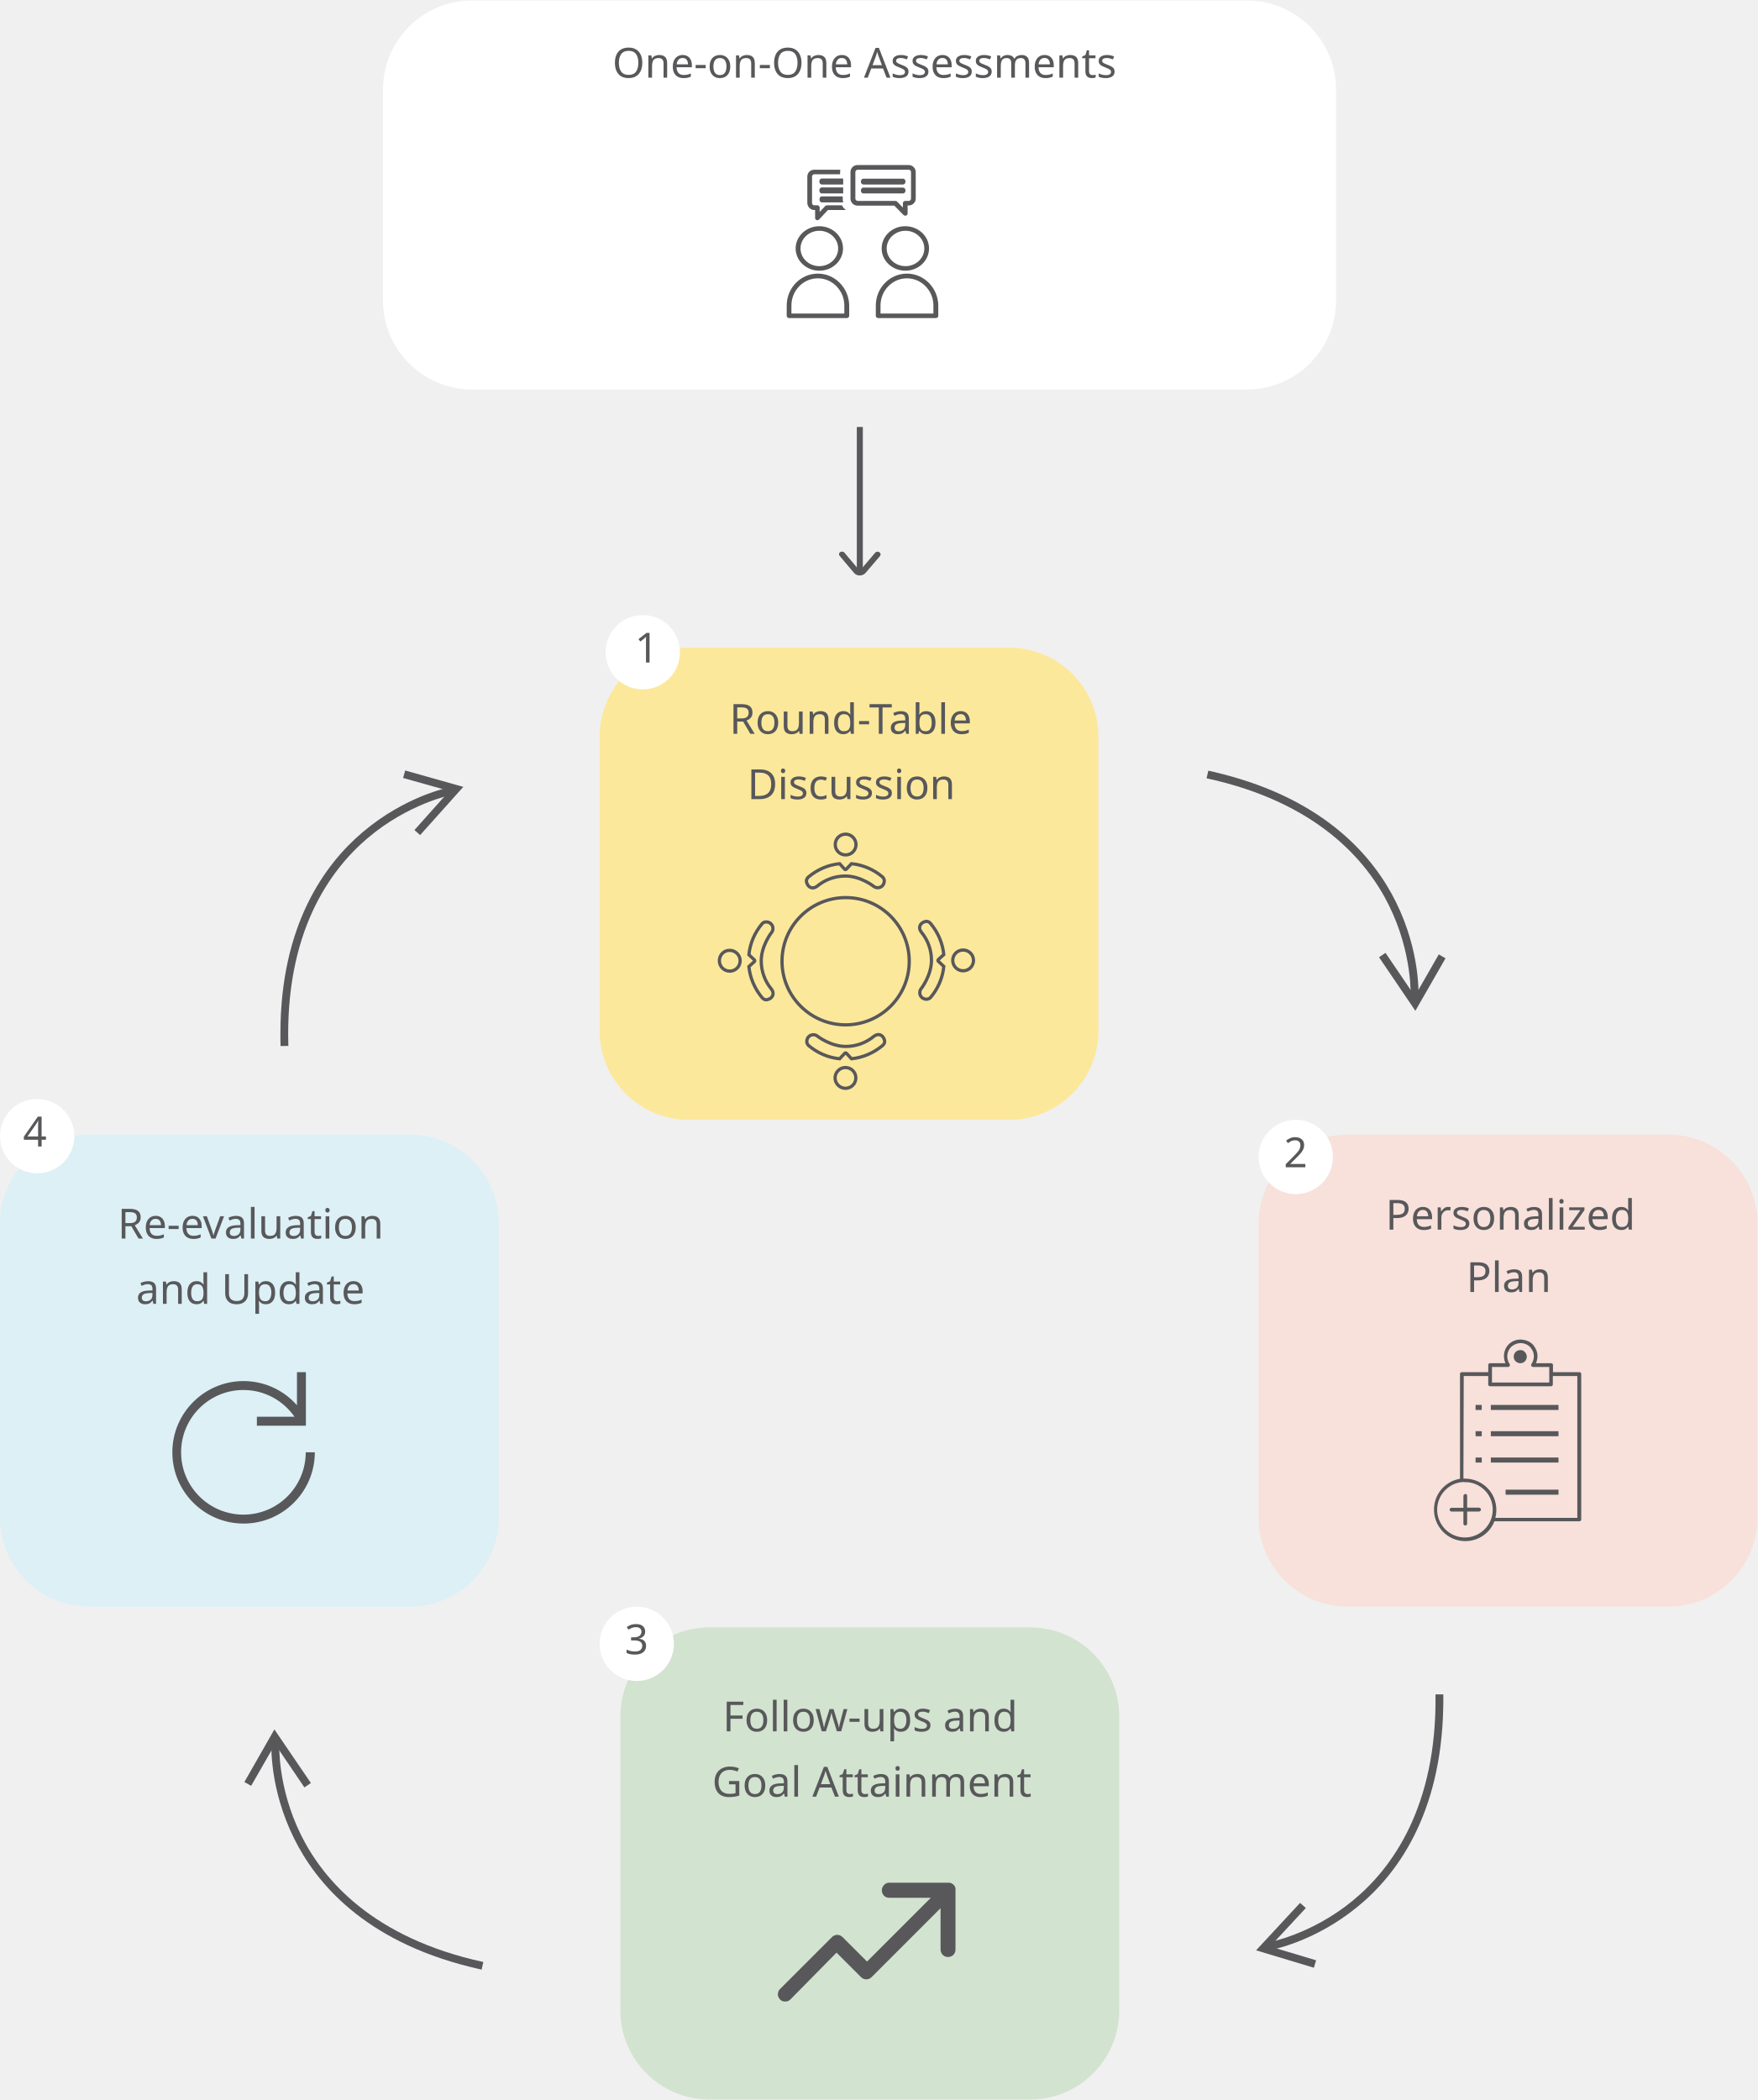
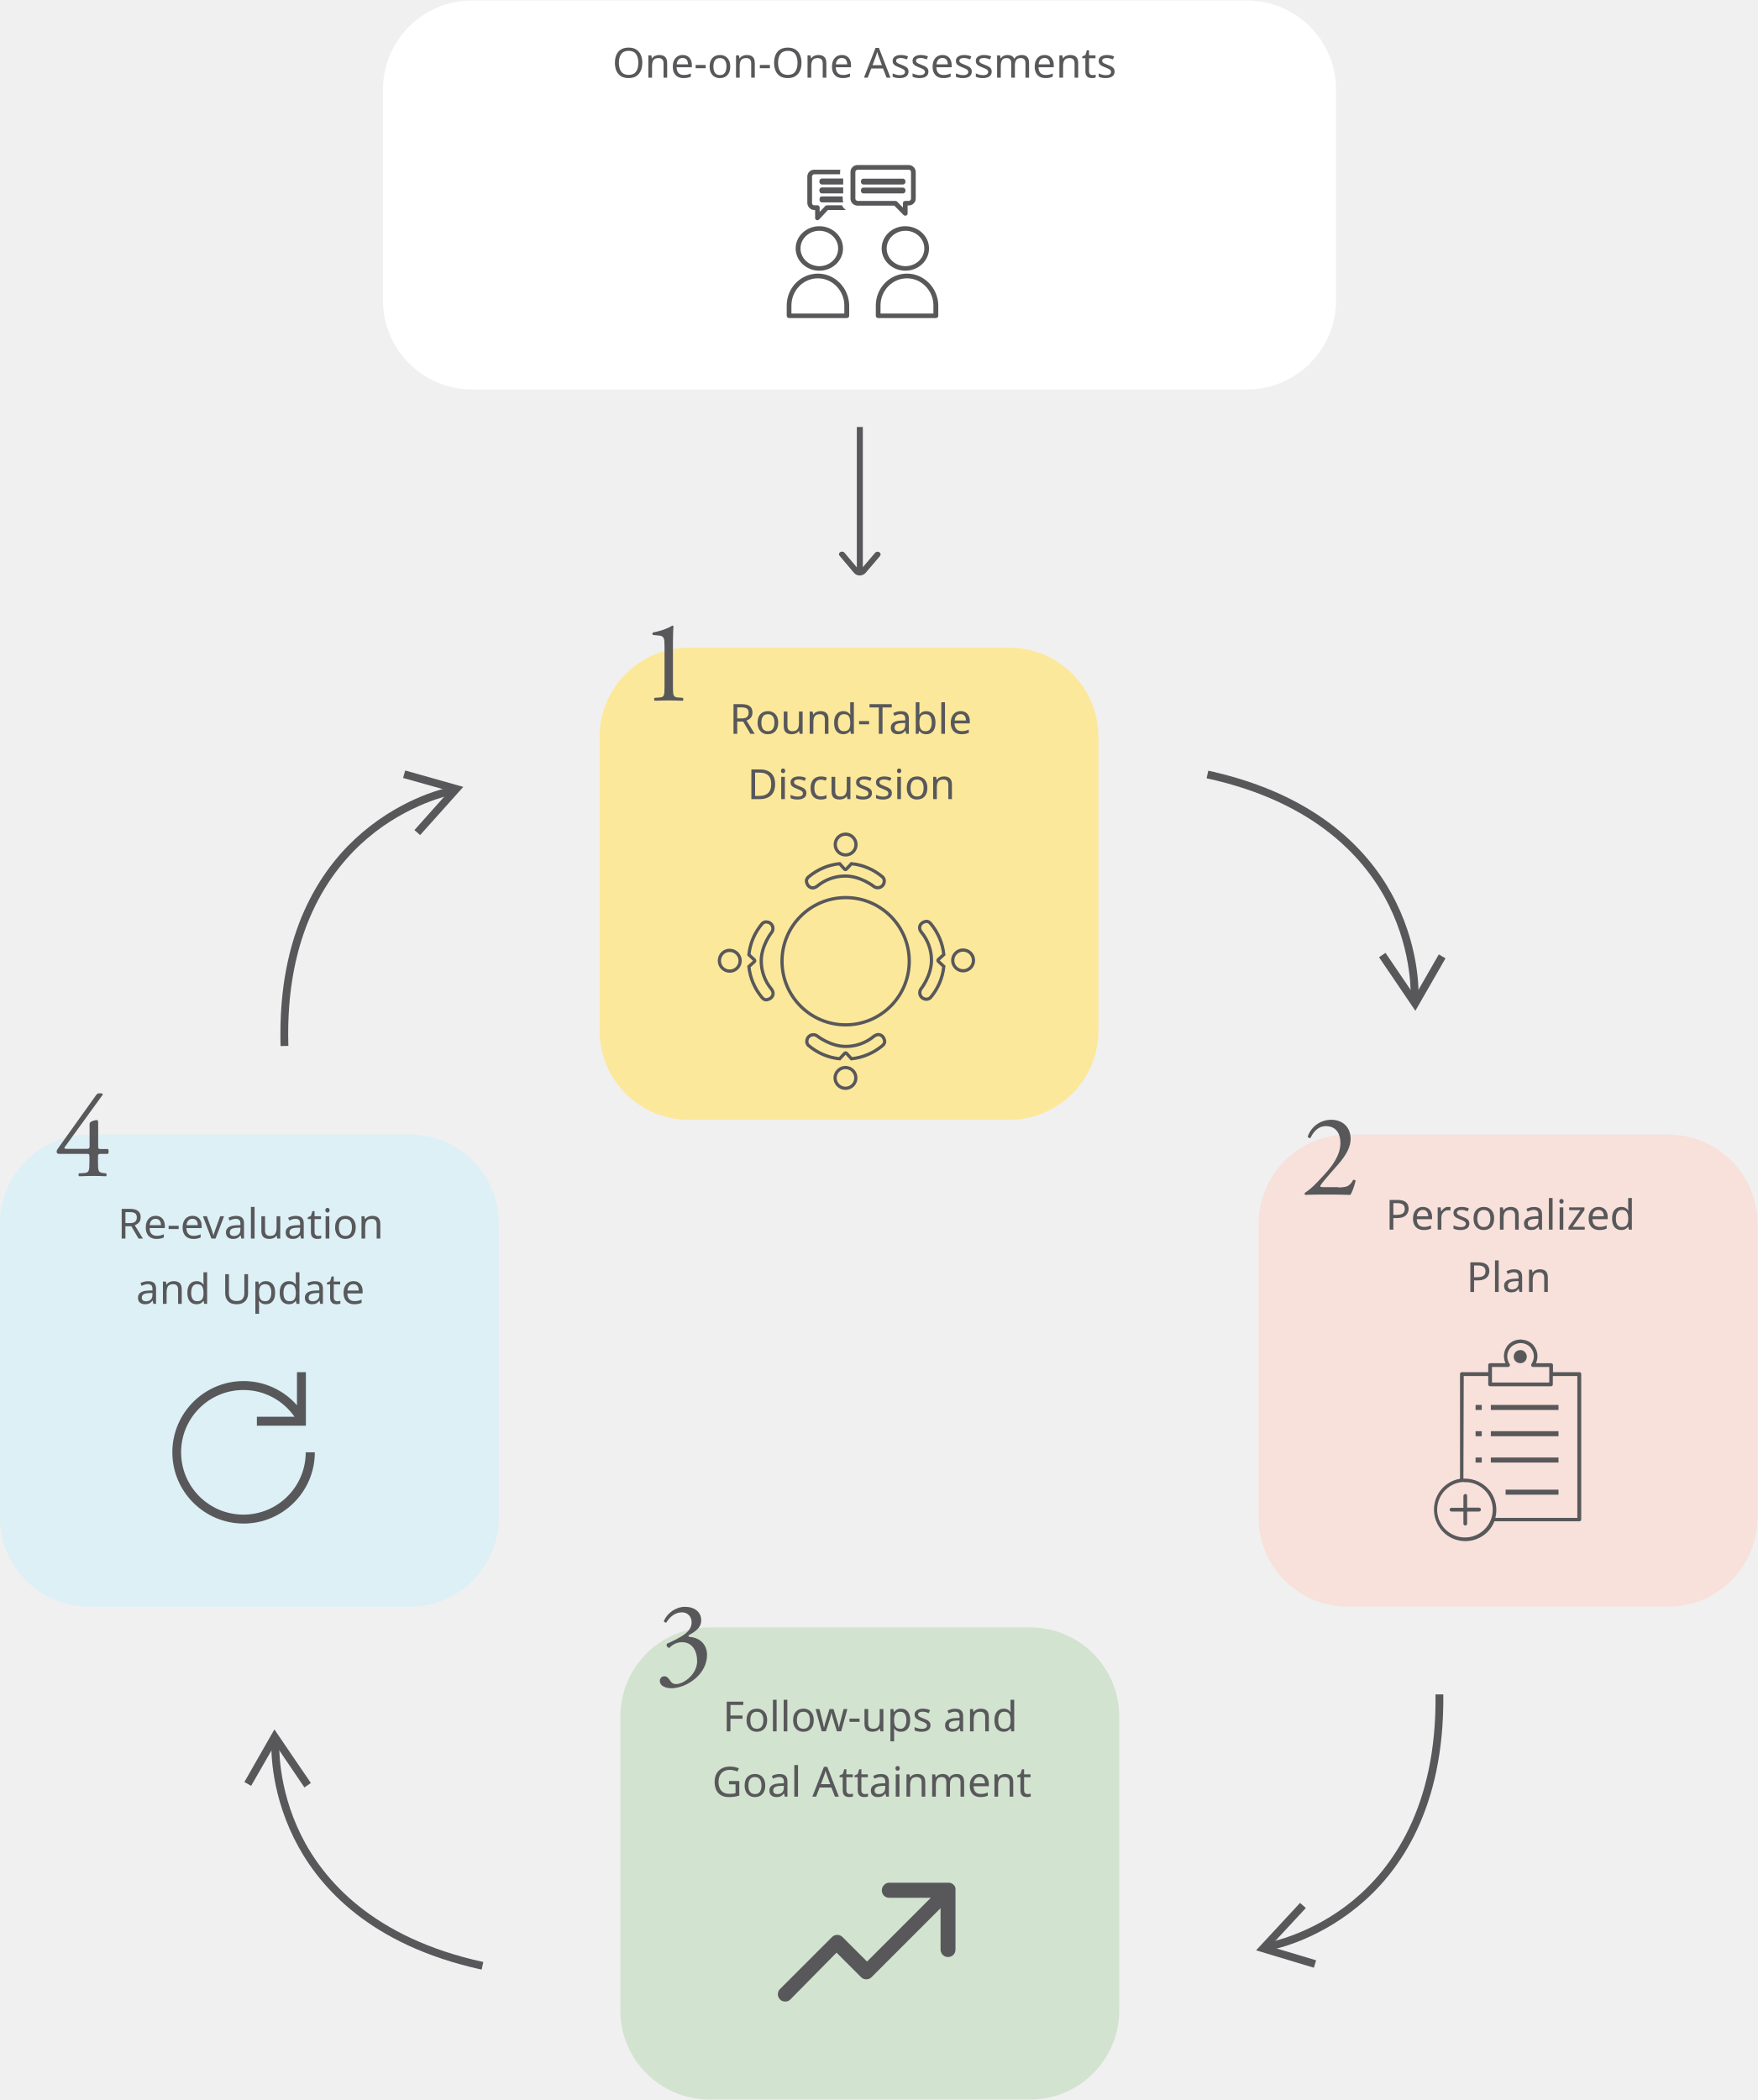
<svg xmlns="http://www.w3.org/2000/svg" version="1.1" id="Layer_1" x="0px" y="0px" viewBox="0 0 1083 1294" style="enable-background:new 0 0 1083 1294;" xml:space="preserve">
  <style type="text/css">
	.st0{fill-rule:evenodd;clip-rule:evenodd;fill:#FFFFFF;}
	.st1{fill:#58585B;}
	.st2{font-family:'AvenirNext-Medium';}
	.st3{font-size:25.611px;}
	.st4{fill-rule:evenodd;clip-rule:evenodd;fill:#58585B;}
	.st5{fill-rule:evenodd;clip-rule:evenodd;fill:#D2E3CF;}
- 	.st6{font-family:'Montserrat-Medium';}
- 	.st7{fill-rule:evenodd;clip-rule:evenodd;fill:#DCF0F6;}
- 	.st8{fill-rule:evenodd;clip-rule:evenodd;fill:#FCE89B;}
- 	.st9{fill-rule:evenodd;clip-rule:evenodd;fill:#F7E1DA;}
- 	.st10{fill:none;stroke:#58585B;stroke-width:2;stroke-miterlimit:10;}
+ 	.st6{fill-rule:evenodd;clip-rule:evenodd;fill:#DCF0F6;}
+ 	.st7{fill-rule:evenodd;clip-rule:evenodd;fill:#FCE89B;}
+ 	.st8{fill-rule:evenodd;clip-rule:evenodd;fill:#F7E1DA;}
+ 	.st9{fill:none;stroke:#58585B;stroke-width:2;stroke-miterlimit:10;}
</style>
  <g id="Desktop" transform="translate(-222, -1446)">
    <g id="Group-14" transform="translate(343, 1446)">
      <path id="Rectangle-3" class="st0" d="M169.9,0.3h477.5c30.3,0,54.9,24.6,54.9,54.9v129.9c0,30.3-24.6,54.9-54.9,54.9H169.9    c-30.3,0-54.9-24.6-54.9-54.9V55.2C115,24.9,139.6,0.3,169.9,0.3z" />
      <text transform="matrix(1 0 0 1 256.3682 47.875)" class="st1 st2 st3">One-on-One Assessments</text>
      <g id="Page-1" transform="translate(144, 55)">
        <path id="Fill-1" class="st4" d="M239.9,87.2c6.4,0,11.6,4.9,11.6,10.9s-5.2,10.9-11.6,10.9c-6.4,0-11.6-4.9-11.6-10.9     S233.5,87.2,239.9,87.2 M239.9,111.8c8.1,0,14.6-6.2,14.6-13.7c0-7.6-6.6-13.7-14.6-13.7c-8.1,0-14.6,6.2-14.6,13.7     C225.3,105.6,231.8,111.8,239.9,111.8" />
        <path id="Fill-3" class="st4" d="M255.3,138.2h-32.6v-4.9c0-9.3,7.3-16.8,16.3-16.8s16.3,7.6,16.3,16.8L255.3,138.2L255.3,138.2z      M239,113.6c-10.6,0-19.2,8.8-19.2,19.7v6.3c0,0.8,0.7,1.4,1.5,1.4h35.5c0.8,0,1.5-0.6,1.5-1.4v-6.3     C258.2,122.5,249.6,113.6,239,113.6z" />
        <path id="Fill-5" class="st4" d="M304.6,98.1c0,6-5.2,10.9-11.6,10.9s-11.6-4.9-11.6-10.9s5.2-10.9,11.6-10.9     S304.6,92.1,304.6,98.1 M278.3,98.1c0,7.6,6.6,13.7,14.6,13.7c8.1,0,14.6-6.2,14.6-13.7c0-7.6-6.6-13.7-14.6-13.7     C284.9,84.3,278.3,90.5,278.3,98.1" />
        <path id="Fill-7" class="st4" d="M310.2,138.2h-32.6v-4.9c0-9.3,7.3-16.8,16.3-16.8s16.3,7.6,16.3,16.8L310.2,138.2L310.2,138.2z      M293.9,113.6c-10.6,0-19.2,8.8-19.2,19.7v6.3c0,0.8,0.7,1.4,1.5,1.4h35.5c0.8,0,1.5-0.6,1.5-1.4v-6.3     C313.1,122.5,304.5,113.6,293.9,113.6z" />
        <g id="Group-11" transform="translate(21, 0)">
          <g id="Clip-10">
				</g>
          <path id="Fill-9" class="st4" d="M241.1,67.4V51c0-0.7,0.6-1.4,1.4-1.4H274c0.8,0,1.4,0.6,1.4,1.4v16.4c0,0.7-0.6,1.4-1.4,1.4      h-2.1c-0.8,0-1.5,0.6-1.5,1.4v2.7l-3.6-3.7c-0.3-0.3-0.7-0.4-1-0.4h-23.3C241.7,68.7,241.1,68.1,241.1,67.4z M270.8,77.5      c0.3,0.3,0.7,0.4,1.1,0.4c0.2,0,0.4,0,0.5-0.1c0.6-0.2,0.9-0.8,0.9-1.3v-4.9h0.7c2.4,0,4.3-1.9,4.3-4.3V51      c0-2.3-1.9-4.3-4.3-4.3h-31.6c-2.4,0-4.3,1.9-4.3,4.3v16.4c0,2.3,1.9,4.3,4.3,4.3h22.7L270.8,77.5z" />
        </g>
        <path id="Fill-12" class="st4" d="M267,58.7h24.5c0.8,0,1.5-0.8,1.5-1.8s-0.7-1.8-1.5-1.8H267c-0.8,0-1.5,0.8-1.5,1.8     S266.2,58.7,267,58.7" />
        <path id="Fill-14" class="st4" d="M267,64.2h24.5c0.8,0,1.5-0.8,1.5-1.8s-0.7-1.8-1.5-1.8H267c-0.8,0-1.5,0.8-1.5,1.8     C265.5,63.4,266.2,64.2,267,64.2" />
        <path id="Fill-18" class="st4" d="M236.7,74.4h0.6v4.9c0,0.6,0.3,1.1,0.9,1.3c0.2,0.1,0.4,0.1,0.5,0.1c0.4,0,0.7-0.2,1-0.4     l5.5-5.9h11.1c-1-0.7-1.9-1.7-2.5-2.9h-9.2c-0.4,0-0.8,0.2-1,0.4l-3.5,3.7v-2.7c0-0.8-0.6-1.4-1.4-1.4h-2c-0.7,0-1.3-0.6-1.3-1.4     V53.8c0-0.7,0.6-1.4,1.3-1.4h16V51c0-0.5,0.1-1,0.1-1.4h-16.2c-2.3,0-4.1,1.9-4.1,4.2v16.3C232.6,72.5,234.5,74.4,236.7,74.4" />
        <path id="Fill-20" class="st4" d="M241.4,58.7h13.2V55h-13.2c-0.8,0-1.5,0.8-1.5,1.8C239.9,57.9,240.6,58.7,241.4,58.7" />
        <path id="Fill-22" class="st4" d="M241.4,64.2h13.2v-3.7h-13.2c-0.8,0-1.5,0.8-1.5,1.8C239.9,63.4,240.6,64.2,241.4,64.2" />
        <path id="Fill-24" class="st4" d="M241.4,69.7h13.1h0.1c-0.2-0.8-0.3-1.7-0.3-2.5V66h-12.9c-0.8,0-1.4,0.8-1.4,1.8     C239.9,68.9,240.6,69.7,241.4,69.7" />
      </g>
    </g>
    <g id="Group-10" transform="translate(222, 1653)">
      <g id="Group-5">
        <g id="Group-26" transform="translate(202, 334)">
          <path id="Rectangle-3_1_" class="st5" d="M235.2,461.8h197.6c30.3,0,54.9,24.6,54.9,54.9v181.1c0,30.3-24.6,54.9-54.9,54.9      H235.2c-30.3,0-54.9-24.6-54.9-54.9V516.7C180.3,486.4,204.9,461.8,235.2,461.8z" />
          <text transform="matrix(1 0 0 1 243.3477 525.8477)" class="st1 st2 st3">Follow-ups and</text>
          <text transform="matrix(1 0 0 1 423.1885 525.8477)" class="st1 st2 st3"> </text>
          <text transform="matrix(1 0 0 1 236.8174 566.0928)" class="st1 st2 st3">Goal Attainment</text>
-           <circle id="Oval-3" class="st0" cx="190.4" cy="471.9" r="22.9" />
-           <text transform="matrix(1 0 0 1 182.9531 478.2832)" class="st1 st6 st3">3</text>
          <g id="noun_Bull-Market_211212" transform="translate(59, 68)">
            <g id="Group">
              <path id="Shape" class="st1" d="M287,551.1h36.5l0,0c0.1,0,0.3,0,0.4,0l0,0c0,0,0,0,0.1,0s0.3,0,0.4,0.1l0,0l0,0        c0.1,0,0.3,0.1,0.4,0.1l0,0h0.1c0.1,0,0.2,0.1,0.3,0.1c0,0,0.1,0,0.1,0.1c0.1,0,0.2,0.1,0.3,0.1l0,0l0,0        c0.1,0.1,0.2,0.1,0.3,0.2c0,0,0.1,0,0.1,0.1c0.1,0.1,0.2,0.1,0.3,0.2l0.1,0.1c0.1,0.1,0.1,0.1,0.2,0.2        c0.1,0.1,0.1,0.1,0.2,0.2l0.1,0.1c0.1,0.1,0.1,0.1,0.2,0.2l0.1,0.1c0,0.1,0.1,0.1,0.1,0.2c0,0.1,0.1,0.1,0.1,0.2        c0,0.1,0.1,0.2,0.1,0.3c0,0,0,0.1,0.1,0.1c0.1,0.1,0.1,0.2,0.1,0.4l0,0l0,0c0,0.1,0.1,0.2,0.1,0.4v0.1c0,0.1,0,0.2,0,0.3        s0,0.1,0,0.2c0,0.1,0,0.2,0,0.3s0,0.1,0,0.2c0,0,0,0,0,0.1v36.5c0,1.6-0.8,3.2-2.3,4c-1.4,0.8-3.2,0.8-4.6,0s-2.3-2.4-2.3-4        v-25.5l-42.5,42.5c-1.8,1.8-4.7,1.8-6.5,0l-15.1-15.1L226.1,623c-1.2,1.2-2.8,1.6-4.4,1.2c-1.6-0.4-2.8-1.7-3.2-3.2        s0-3.3,1.2-4.4l32-32c1.8-1.8,4.7-1.8,6.5,0l15.1,15.1l39.3-39.3H287c-1.6,0-3.2-0.8-4-2.3s-0.8-3.2,0-4.6        S285.3,551.1,287,551.1z" />
            </g>
          </g>
        </g>
        <g id="Group-25" transform="translate(0, 163)">
-           <path id="Rectangle-3_2_" class="st7" d="M54.9,329.1h197.6c30.3,0,54.9,24.6,54.9,54.9v181.1c0,30.3-24.6,54.9-54.9,54.9H54.9      C24.6,620,0,595.4,0,565.1V384C0,353.7,24.6,329.1,54.9,329.1z" />
+           <path id="Rectangle-3_2_" class="st6" d="M54.9,329.1h197.6c30.3,0,54.9,24.6,54.9,54.9v181.1c0,30.3-24.6,54.9-54.9,54.9H54.9      C24.6,620,0,595.4,0,565.1V384C0,353.7,24.6,329.1,54.9,329.1z" />
          <text transform="matrix(1 0 0 1 72.5068 393.168)" class="st1 st2 st3">Re-evaluation</text>
          <text transform="matrix(1 0 0 1 233.0381 393.168)" class="st1 st2 st3"> </text>
          <text transform="matrix(1 0 0 1 83.8662 433.4141)" class="st1 st2 st3">and Update</text>
-           <circle id="Oval-3_1_" class="st0" cx="22.9" cy="330.1" r="22.9" />
-           <text transform="matrix(1 0 0 1 14.1738 336.457)" class="st1 st6 st3">4</text>
          <g id="noun_Refresh_1590805" transform="translate(58, 92)">
            <path id="Shape_1_" class="st1" d="M130.4,432.9c0,21.2-17.2,38.4-38.4,38.4s-38.4-17.2-38.4-38.4c0-21.2,17.2-38.4,38.4-38.4       c13,0,24.5,6.5,31.5,16.5h-23.2v5.5h26.4h3.8v-4.8v-28.2H125v20.4c-8-9.1-19.8-14.9-32.9-14.9c-24.2,0-43.9,19.7-43.9,43.9       s19.7,43.9,43.9,43.9s43.9-19.7,43.9-43.9H130.4z" />
          </g>
        </g>
        <g id="Group-22" transform="translate(202, 0)">
-           <path id="Rectangle-3_3_" class="st8" d="M222.4,192.1H420c30.3,0,54.9,24.6,54.9,54.9v181.1c0,30.3-24.6,54.9-54.9,54.9H222.4      c-30.3,0-54.9-24.6-54.9-54.9V247C167.5,216.7,192.1,192.1,222.4,192.1z" />
+           <path id="Rectangle-3_3_" class="st7" d="M222.4,192.1H420c30.3,0,54.9,24.6,54.9,54.9v181.1c0,30.3-24.6,54.9-54.9,54.9H222.4      c-30.3,0-54.9-24.6-54.9-54.9V247C167.5,216.7,192.1,192.1,222.4,192.1z" />
          <text transform="matrix(1 0 0 1 247.5225 245.1709)" class="st1 st2 st3">Round-Table</text>
          <text transform="matrix(1 0 0 1 394.1465 245.1709)" class="st1 st2 st3"> </text>
          <text transform="matrix(1 0 0 1 258.5371 285.416)" class="st1 st2 st3">Discussion</text>
-           <circle id="Oval-3_2_" class="st0" cx="194.1" cy="194.9" r="22.9" />
-           <text transform="matrix(1 0 0 1 189.1846 201.2646)" class="st1 st6 st3">1</text>
        </g>
        <g id="Group-23" transform="translate(424, 170)">
-           <path id="Rectangle-3_4_" class="st9" d="M406.5,322.1h197.6c30.3,0,54.9,24.6,54.9,54.9v181.1c0,30.3-24.6,54.9-54.9,54.9      H406.5c-30.3,0-54.9-24.6-54.9-54.9V377C351.7,346.7,376.2,322.1,406.5,322.1z" />
+           <path id="Rectangle-3_4_" class="st8" d="M406.5,322.1h197.6c30.3,0,54.9,24.6,54.9,54.9v181.1c0,30.3-24.6,54.9-54.9,54.9      H406.5c-30.3,0-54.9-24.6-54.9-54.9V377C351.7,346.7,376.2,322.1,406.5,322.1z" />
          <text transform="matrix(1 0 0 1 429.8428 380.6807)" class="st1 st2 st3">Personalized</text>
          <text transform="matrix(1 0 0 1 579.2061 380.6807)" class="st1 st2 st3"> </text>
          <text transform="matrix(1 0 0 1 479.5938 419.0957)" class="st1 st2 st3">Plan</text>
          <path id="Page-1_2_" class="st4" d="M478.8,543.7h-0.1c-0.5,0.1-0.9,0.6-0.9,1.1v7.3h-7.3h-0.1c-0.6,0-1.1,0.6-1.1,1.2      c0,0.6,0.6,1.1,1.2,1.1h7.3v7.3c-0.1,0.6,0.4,1.2,1,1.3s1.2-0.4,1.3-1c0-0.1,0-0.2,0-0.3v-7.3h7.3c0.6,0,1.2-0.5,1.2-1.2      c0-0.6-0.5-1.2-1.2-1.2h-7.3v-7.3c0-0.6-0.5-1.2-1.1-1.2C479,543.7,478.9,543.7,478.8,543.7z M503.8,544h32.6v-3.1h-32.6      L503.8,544L503.8,544z M478.8,536.3c0.3,0,0.7,0,1,0c4.7,0.2,9.3,2.5,12.5,6.5l0,0l0,0l0,0c5.8,7.5,4.4,18.2-3.1,24      s-18.2,4.4-24-3.1s-4.4-18.2,3.1-24c2.8-2.2,6-3.3,9.3-3.5C478.1,536.3,478.5,536.3,478.8,536.3z M494.7,524.2h41.7v-3.1h-41.7      V524.2z M485.3,524.2h3.8v-3.1h-3.8V524.2z M494.7,508h41.7v-3.1h-41.7V508z M485.3,508h3.8v-3.1h-3.8V508z M494.7,491.8h41.7      v-3.1h-41.7V491.8z M485.3,491.8h3.8v-3.1h-3.8V491.8z M478,470.9h15.1v5.2c0,0.6,0.5,1.1,1.1,1.1h37.6c0.6,0,1.1-0.5,1.1-1.1      v-5.2H548v87.4h-50.5c1.4-5.5,0.4-11.7-3.3-16.6l0,0v-0.1l-0.1-0.1H494l-0.1-0.1c-3.8-4.8-9.5-7.3-15.3-7.3c-0.3,0-0.5,0-0.8,0      L478,470.9L478,470.9z M512.6,454.9c-0.8,0.1-1.5,0.3-2.2,0.8c-1.8,1.4-2.1,3.9-0.8,5.7c1.4,1.8,4,2.1,5.7,0.8s2.1-4,0.7-5.7      C515.2,455.3,513.9,454.8,512.6,454.9L512.6,454.9z M513.1,450.6c0.1,0,0.1,0,0.2,0c2.3,0.1,4.6,1.1,6.1,3l0.1,0.1v0.1      c2.3,2.9,2.2,6.8,0.2,9.7c-0.5,0.7,0.1,1.8,0.9,1.8h10.1v9.6h-35.3v-9.6h10c0.8,0,1.4-1.1,0.9-1.8c-2.5-3.6-1.8-8.5,1.7-11.2      C509.6,451.2,511.3,450.6,513.1,450.6z M513.3,448.4c-0.1,0-0.2,0-0.3,0l0,0h-0.1c-2.2,0-4.4,0.7-6.2,2.1c-3.9,3-4.9,8.2-3,12.5      h-9.5c-0.6,0-1.1,0.5-1.1,1.1v4.4h-16.3h-0.1h-0.1c-0.5,0.1-0.9,0.6-0.9,1.1v64.6c-3,0.5-5.9,1.7-8.5,3.7      c-8.5,6.5-10,18.7-3.5,27.2s18.7,10,27.1,3.5c2.9-2.2,4.9-5.1,6.1-8.2h52.4c0.6,0,1.1-0.5,1.1-1.1v-89.7c0-0.6-0.5-1.1-1.1-1.1      H533v-4.4c0-0.6-0.5-1.1-1.1-1.1h-9.4c1.5-3.4,1.3-7.3-1.1-10.4l0,0v-0.1l-0.1-0.1v-0.1c-1.9-2.4-4.6-3.6-7.4-3.8      c-0.1-0.1-0.2-0.1-0.3-0.1C513.5,448.4,513.4,448.4,513.3,448.4C513.4,448.4,513.3,448.4,513.3,448.4z" />
-           <circle id="Oval-3_3_" class="st0" cx="374.5" cy="335.9" r="22.9" />
-           <text transform="matrix(1 0 0 1 367.0791 342.2617)" class="st1 st6 st3">2</text>
        </g>
      </g>
      <g id="noun_Arrow_2985763" transform="translate(125.0968, 98.77018) scale(-1, 1) rotate(-90) translate(-125.0968, -98.77018) translate(78.59679, 67.77018)">
        <path id="Shape_2_" class="st1" d="M-284.7-16.7c-2.5,0-5,0-7.6-0.1l0.1-4.8c69.7,2.1,108-25.3,127.9-48.7     c21.6-25.4,26.7-51.7,26.8-51.9l4.7,0.9c-0.2,1.1-5.4,27.6-27.7,53.9C-180.3-44-217.7-16.7-284.7-16.7z" />
        <polygon id="Shape_3_" class="st1" points="-127.1,-92.3 -135.1,-120.8 -159.2,-99.3 -162.3,-102.8 -132.6,-129.4 -122.5,-93.6         " />
      </g>
      <g id="noun_Arrow_2985763_1_" transform="translate(444.6183, 93.32854) scale(1, -1) rotate(-14) translate(-444.6183, -93.32854) translate(398.1183, 62.32854)">
        <path id="Shape_4_" class="st1" d="M387.4-65.7c-2.5,0-5,0-7.6-0.1l0.1-4.8c69.7,2.1,108-25.3,127.9-48.7     c21.6-25.4,26.7-51.7,26.8-51.9l4.7,0.9c-0.2,1.1-5.4,27.6-27.7,53.9C491.8-93,454.3-65.7,387.4-65.7z" />
        <polygon id="Shape_5_" class="st1" points="545,-141.3 536.9,-169.8 512.9,-148.3 509.7,-151.9 539.4,-178.5 549.6,-142.6    " />
      </g>
      <g id="noun_Arrow_2985763_2_" transform="translate(454.8031, 409.4138) scale(1, -1) rotate(-91) translate(-454.8031, -409.4138) translate(408.3031, 378.4138)">
        <path id="Shape_6_" class="st1" d="M474.1,473.1c-2.5,0-5,0-7.6-0.1l0.1-4.8c69.7,2.1,108-25.3,127.9-48.7     c21.6-25.4,26.7-51.7,26.8-51.9l4.7,0.9c-0.2,1.1-5.4,27.6-27.7,53.9C578.6,445.8,541.1,473.1,474.1,473.1z" />
        <polygon id="Shape_7_" class="st1" points="631.7,397.5 623.7,369 599.6,390.6 596.5,387 626.2,360.4 636.3,396.2    " />
      </g>
      <g id="noun_Arrow_2985763_3_" transform="translate(124.6183, 415.3285) scale(1, -1) rotate(-194) translate(-124.6183, -415.3285) translate(78.11833, 384.3285)">
        <path id="Shape_8_" class="st1" d="M-256,563.2c-2.5,0-5,0-7.6-0.1l0.1-4.8c69.7,2.1,108-25.3,127.9-48.7     c21.6-25.4,26.7-51.7,26.8-51.9l4.7,0.9c-0.2,1.1-5.4,27.6-27.7,53.9C-151.6,535.9-189,563.2-256,563.2z" />
        <polygon id="Shape_9_" class="st1" points="-98.4,487.6 -106.5,459.1 -130.5,480.6 -133.7,477 -103.9,450.4 -93.8,486.3    " />
      </g>
    </g>
    <g id="Page-1_3_" transform="translate(516, 1619) rotate(90) translate(-516, -1619) translate(491, 1612)">
      <g id="Group-35">
        <polygon id="Fill-1_2_" class="st4" points="115.1,-227 204.7,-227 204.7,-230.7 115.1,-230.7    " />
        <g id="Group-4" transform="translate(42, 0)">
          <g id="Clip-3">
				</g>
          <path id="Fill-2" class="st4" d="M151.5-216c-0.5,0-1-0.3-1.3-0.8c-0.5-0.8-0.4-2,0.4-2.6l10.3-8.7c0.3-0.2,0.4-0.5,0.4-0.7      s-0.1-0.5-0.4-0.7l-10.3-8.8c-0.7-0.6-0.9-1.8-0.3-2.6c0.5-0.8,1.5-1,2.3-0.4l10.3,8.8c1.1,0.9,1.7,2.3,1.7,3.7      s-0.6,2.8-1.8,3.7l-10.3,8.7C152.2-216.2,151.8-216,151.5-216" />
        </g>
      </g>
    </g>
  </g>
-   <path class="st10" d="M560.3,592.3c0,21.7-17.6,39.2-39.2,39.2c-21.7,0-39.2-17.6-39.2-39.2c0-21.7,17.6-39.2,39.2-39.2  C542.7,553,560.3,570.6,560.3,592.3z M521.1,514c-3.6,0-6.4,2.9-6.4,6.4c0,3.6,2.9,6.4,6.4,6.4c3.6,0,6.4-2.9,6.4-6.4  S524.6,514,521.1,514z M544,540.5L544,540.5c-5.5-4.7-12.2-7.6-19.3-8.3l-3.2,3.4c-0.1,0.1-0.3,0.2-0.5,0.2l0,0  c-0.2,0-0.4-0.1-0.5-0.2l-3.1-3.4c-7,0.7-13.7,3.6-19.1,8.1c-0.6,0.5-1.6,1.6-1.3,3.1c0.5,2.3,2,3.7,3.9,3.7l0,0  c1.2,0,2.3-0.8,2.6-1c4.9-4.1,11.1-6.3,17.4-6.3c9.5,0,17.6,6.4,17.7,6.5c0.7,0.5,1.5,0.7,2.3,0.7c2.2,0,3.9-1.7,4-3.9  C545.1,541.7,544.1,540.6,544,540.5z M443.3,592c0,3.6,2.9,6.4,6.4,6.4c3.6,0,6.4-2.9,6.4-6.4s-2.9-6.4-6.4-6.4  C446.2,585.5,443.3,588.4,443.3,592z M469.8,569L469.8,569c-4.7,5.5-7.6,12.2-8.3,19.3l3.4,3.2c0.1,0.1,0.2,0.3,0.2,0.5l0,0  c0,0.2-0.1,0.4-0.2,0.5l-3.4,3.1c0.7,7,3.6,13.7,8.1,19.1c0.5,0.6,1.6,1.6,3.1,1.3c2.3-0.5,3.7-2,3.7-3.9l0,0c0-1.2-0.8-2.3-1-2.6  c-4.1-4.9-6.3-11.1-6.3-17.4c0-9.5,6.4-17.6,6.5-17.7c0.5-0.7,0.7-1.5,0.7-2.3c0-2.2-1.7-3.9-3.9-4C471,567.9,469.9,568.9,469.8,569  z M521,670.6c3.6,0,6.4-2.9,6.4-6.4c0-3.6-2.9-6.4-6.4-6.4s-6.4,2.9-6.4,6.4S517.5,670.6,521,670.6z M498.1,644.1L498.1,644.1  c5.5,4.7,12.2,7.6,19.3,8.3l3.2-3.4c0.1-0.1,0.3-0.2,0.5-0.2l0,0c0.2,0,0.4,0.1,0.5,0.2l3.1,3.4c7-0.7,13.7-3.6,19.1-8.1  c0.6-0.5,1.6-1.6,1.3-3.1c-0.5-2.3-2-3.7-3.9-3.7l0,0c-1.2,0-2.3,0.8-2.6,1c-4.9,4.1-11.1,6.3-17.4,6.3c-9.5,0-17.6-6.4-17.7-6.5  c-0.7-0.5-1.5-0.7-2.3-0.7c-2.2,0-3.9,1.7-4,3.9C497,642.9,498,643.9,498.1,644.1z M599.9,591.8c0-3.6-2.9-6.4-6.4-6.4  c-3.6,0-6.4,2.9-6.4,6.4s2.9,6.4,6.4,6.4S599.9,595.4,599.9,591.8z M573.3,614.8L573.3,614.8c4.7-5.5,7.6-12.2,8.3-19.3l-3.4-3.2  c-0.1-0.1-0.2-0.3-0.2-0.5l0,0c0-0.2,0.1-0.4,0.2-0.5l3.4-3.1c-0.7-7-3.6-13.7-8.1-19.1c-0.5-0.6-1.6-1.6-3.1-1.3  c-2.3,0.5-3.7,2-3.7,3.9l0,0c0,1.2,0.8,2.3,1,2.6c4.1,4.9,6.3,11.1,6.3,17.4c0,9.5-6.4,17.6-6.5,17.7c-0.5,0.7-0.7,1.5-0.7,2.3  c0,2.2,1.7,3.9,3.9,4C572.1,615.8,573.2,614.9,573.3,614.8z" />
+   <path class="st9" d="M560.3,592.3c0,21.7-17.6,39.2-39.2,39.2c-21.7,0-39.2-17.6-39.2-39.2c0-21.7,17.6-39.2,39.2-39.2  C542.7,553,560.3,570.6,560.3,592.3z M521.1,514c-3.6,0-6.4,2.9-6.4,6.4c0,3.6,2.9,6.4,6.4,6.4c3.6,0,6.4-2.9,6.4-6.4  S524.6,514,521.1,514z M544,540.5L544,540.5c-5.5-4.7-12.2-7.6-19.3-8.3l-3.2,3.4c-0.1,0.1-0.3,0.2-0.5,0.2l0,0  c-0.2,0-0.4-0.1-0.5-0.2l-3.1-3.4c-7,0.7-13.7,3.6-19.1,8.1c-0.6,0.5-1.6,1.6-1.3,3.1c0.5,2.3,2,3.7,3.9,3.7l0,0  c1.2,0,2.3-0.8,2.6-1c4.9-4.1,11.1-6.3,17.4-6.3c9.5,0,17.6,6.4,17.7,6.5c0.7,0.5,1.5,0.7,2.3,0.7c2.2,0,3.9-1.7,4-3.9  C545.1,541.7,544.1,540.6,544,540.5z M443.3,592c0,3.6,2.9,6.4,6.4,6.4c3.6,0,6.4-2.9,6.4-6.4s-2.9-6.4-6.4-6.4  C446.2,585.5,443.3,588.4,443.3,592z M469.8,569L469.8,569c-4.7,5.5-7.6,12.2-8.3,19.3l3.4,3.2c0.1,0.1,0.2,0.3,0.2,0.5l0,0  c0,0.2-0.1,0.4-0.2,0.5l-3.4,3.1c0.7,7,3.6,13.7,8.1,19.1c0.5,0.6,1.6,1.6,3.1,1.3c2.3-0.5,3.7-2,3.7-3.9l0,0c0-1.2-0.8-2.3-1-2.6  c-4.1-4.9-6.3-11.1-6.3-17.4c0-9.5,6.4-17.6,6.5-17.7c0.5-0.7,0.7-1.5,0.7-2.3c0-2.2-1.7-3.9-3.9-4C471,567.9,469.9,568.9,469.8,569  z M521,670.6c3.6,0,6.4-2.9,6.4-6.4c0-3.6-2.9-6.4-6.4-6.4s-6.4,2.9-6.4,6.4S517.5,670.6,521,670.6z M498.1,644.1L498.1,644.1  c5.5,4.7,12.2,7.6,19.3,8.3l3.2-3.4c0.1-0.1,0.3-0.2,0.5-0.2l0,0c0.2,0,0.4,0.1,0.5,0.2l3.1,3.4c7-0.7,13.7-3.6,19.1-8.1  c0.6-0.5,1.6-1.6,1.3-3.1c-0.5-2.3-2-3.7-3.9-3.7l0,0c-1.2,0-2.3,0.8-2.6,1c-4.9,4.1-11.1,6.3-17.4,6.3c-9.5,0-17.6-6.4-17.7-6.5  c-0.7-0.5-1.5-0.7-2.3-0.7c-2.2,0-3.9,1.7-4,3.9C497,642.9,498,643.9,498.1,644.1z M599.9,591.8c0-3.6-2.9-6.4-6.4-6.4  c-3.6,0-6.4,2.9-6.4,6.4s2.9,6.4,6.4,6.4S599.9,595.4,599.9,591.8z M573.3,614.8L573.3,614.8c4.7-5.5,7.6-12.2,8.3-19.3l-3.4-3.2  c-0.1-0.1-0.2-0.3-0.2-0.5l0,0c0-0.2,0.1-0.4,0.2-0.5l3.4-3.1c-0.7-7-3.6-13.7-8.1-19.1c-0.5-0.6-1.6-1.6-3.1-1.3  c-2.3,0.5-3.7,2-3.7,3.9l0,0c0,1.2,0.8,2.3,1,2.6c4.1,4.9,6.3,11.1,6.3,17.4c0,9.5-6.4,17.6-6.5,17.7c-0.5,0.7-0.7,1.5-0.7,2.3  c0,2.2,1.7,3.9,3.9,4C572.1,615.8,573.2,614.9,573.3,614.8z" />
+   <g>
+     <path class="st1" d="M409.5,398.4c0-4.9-0.2-6.5-3.5-6.8l-3.5-0.3c-0.6-0.3-0.6-1.3-0.1-1.6c6-1.1,10-3,11.9-4.2   c0.3,0,0.6,0.1,0.7,0.4c-0.1,1.3-0.3,4.9-0.3,9v27.9c0,5.5,0.1,6.8,3.1,7l3,0.2c0.4,0.4,0.4,1.6-0.1,1.8c-2.8-0.1-6-0.2-8.6-0.2   c-2.6,0-5.8,0.1-8.6,0.2c-0.5-0.2-0.6-1.4-0.1-1.8l3-0.2c3-0.2,3.1-1.4,3.1-7V398.4z" />
+   </g>
+   <g>
+     <path class="st1" d="M824.7,731.7c3.3,0,5.5-0.4,6.8-1.6c1.4-1.2,1.9-2.2,2.3-3c0.5-0.2,1.3,0,1.6,0.4c-0.9,3.6-2.2,7.3-3.3,8.8   c-3-0.1-6-0.2-9.3-0.2h-10.4c-4,0-6.4,0.1-8,0.2c-0.1-0.1-0.5-0.4-0.5-0.9c0-0.2,0.4-0.5,0.8-0.8c3.3-2.2,5.7-4.6,11-10.4   c4.8-5.1,10.3-12.1,10.3-19.8c0-6.6-3.2-10.5-9-10.5c-4.3,0-7.4,3-9.4,7.2c-0.6,0.4-1.7,0-1.7-0.9c2.3-6.3,8-10.2,14.5-10.2   c7.2,0,11.9,4.8,11.9,11.7c0,4.5-2.1,9.4-7.7,15.8l-4.4,5c-5.9,6.8-6.6,7.9-6.6,8.4c0,0.5,0.4,0.6,2.2,0.6H824.7z" />
+   </g>
+   <g>
+     <path class="st1" d="M406.6,1035.7c0-1.4,1.1-2.8,2.8-2.8c1.7,0,2.7,1.4,3.5,2.6c0.9,1.4,1.8,2.2,3.8,2.2c4.7,0,12.9-6.1,12.9-14.1   c0-6.3-3-11.7-9.3-11.7c-3.5,0-6.1,1.7-7.8,3.5c-1.2-0.1-2-1.2-1.6-2.5c2.7-1.2,8.6-3.9,11.5-6.3c1.6-1.3,3.8-3.5,3.8-6.9   c0-3.8-2.7-6.2-5.9-6.2c-4.2,0-7.5,2.7-9.7,6.3c-0.7,0.1-1.5-0.3-1.5-1c2.2-5,7.5-8.7,13-8.7c5.9,0,10,3.2,10,8.3   c0,3-1.2,5.8-7.7,9.2c-0.4,0.7,0,1,0.9,1.1c5.5,0.4,10.4,4.2,10.4,11.1c0,5.2-2.5,10.4-7,14.3c-5.3,4.7-11.5,6.2-15,6.2   C410.5,1040.2,406.6,1039.1,406.6,1035.7z" />
+   </g>
+   <g>
+     <path class="st1" d="M35.9,710.9c-0.6,0-1-0.5-1-1.2c0-0.9,0.3-1.3,1.3-2.7l23.1-32.3c0.5-0.6,0.9-1,1.7-1h1.2   c0.7,0,1.1,0.2,1.1,0.6c0,0.2-0.1,0.5-0.4,0.8L40,706.7c-0.9,1.2,0.1,1.2,2,1.2h11.2c1.7,0,2-0.2,2-1.9v-13.2   c0-0.5,0.1-1.1,0.6-1.4c0.9-0.6,2.5-1.2,3.7-1.2c1-0.1,1,0.8,1,2.2v13.9c0,1.4,0.2,1.7,1.4,1.7h4.6c0.6,0.5,0.6,2.4,0,3h-3.9   c-1.8,0-2.2,0.1-2.2,1.6v3.2c0,5.7,0.1,6.6,3.1,7l1.9,0.2c0.4,0.4,0.4,1.6-0.1,1.8c-2.6-0.1-5.3-0.2-7.5-0.2c-2.6,0-5.8,0.1-9,0.2   c-0.5-0.2-0.6-1.4-0.1-1.8l3.2-0.2c3-0.2,3.2-1.4,3.2-7v-3c0-1.7-0.2-1.8-2.1-1.8H35.9z" />
+   </g>
</svg>
